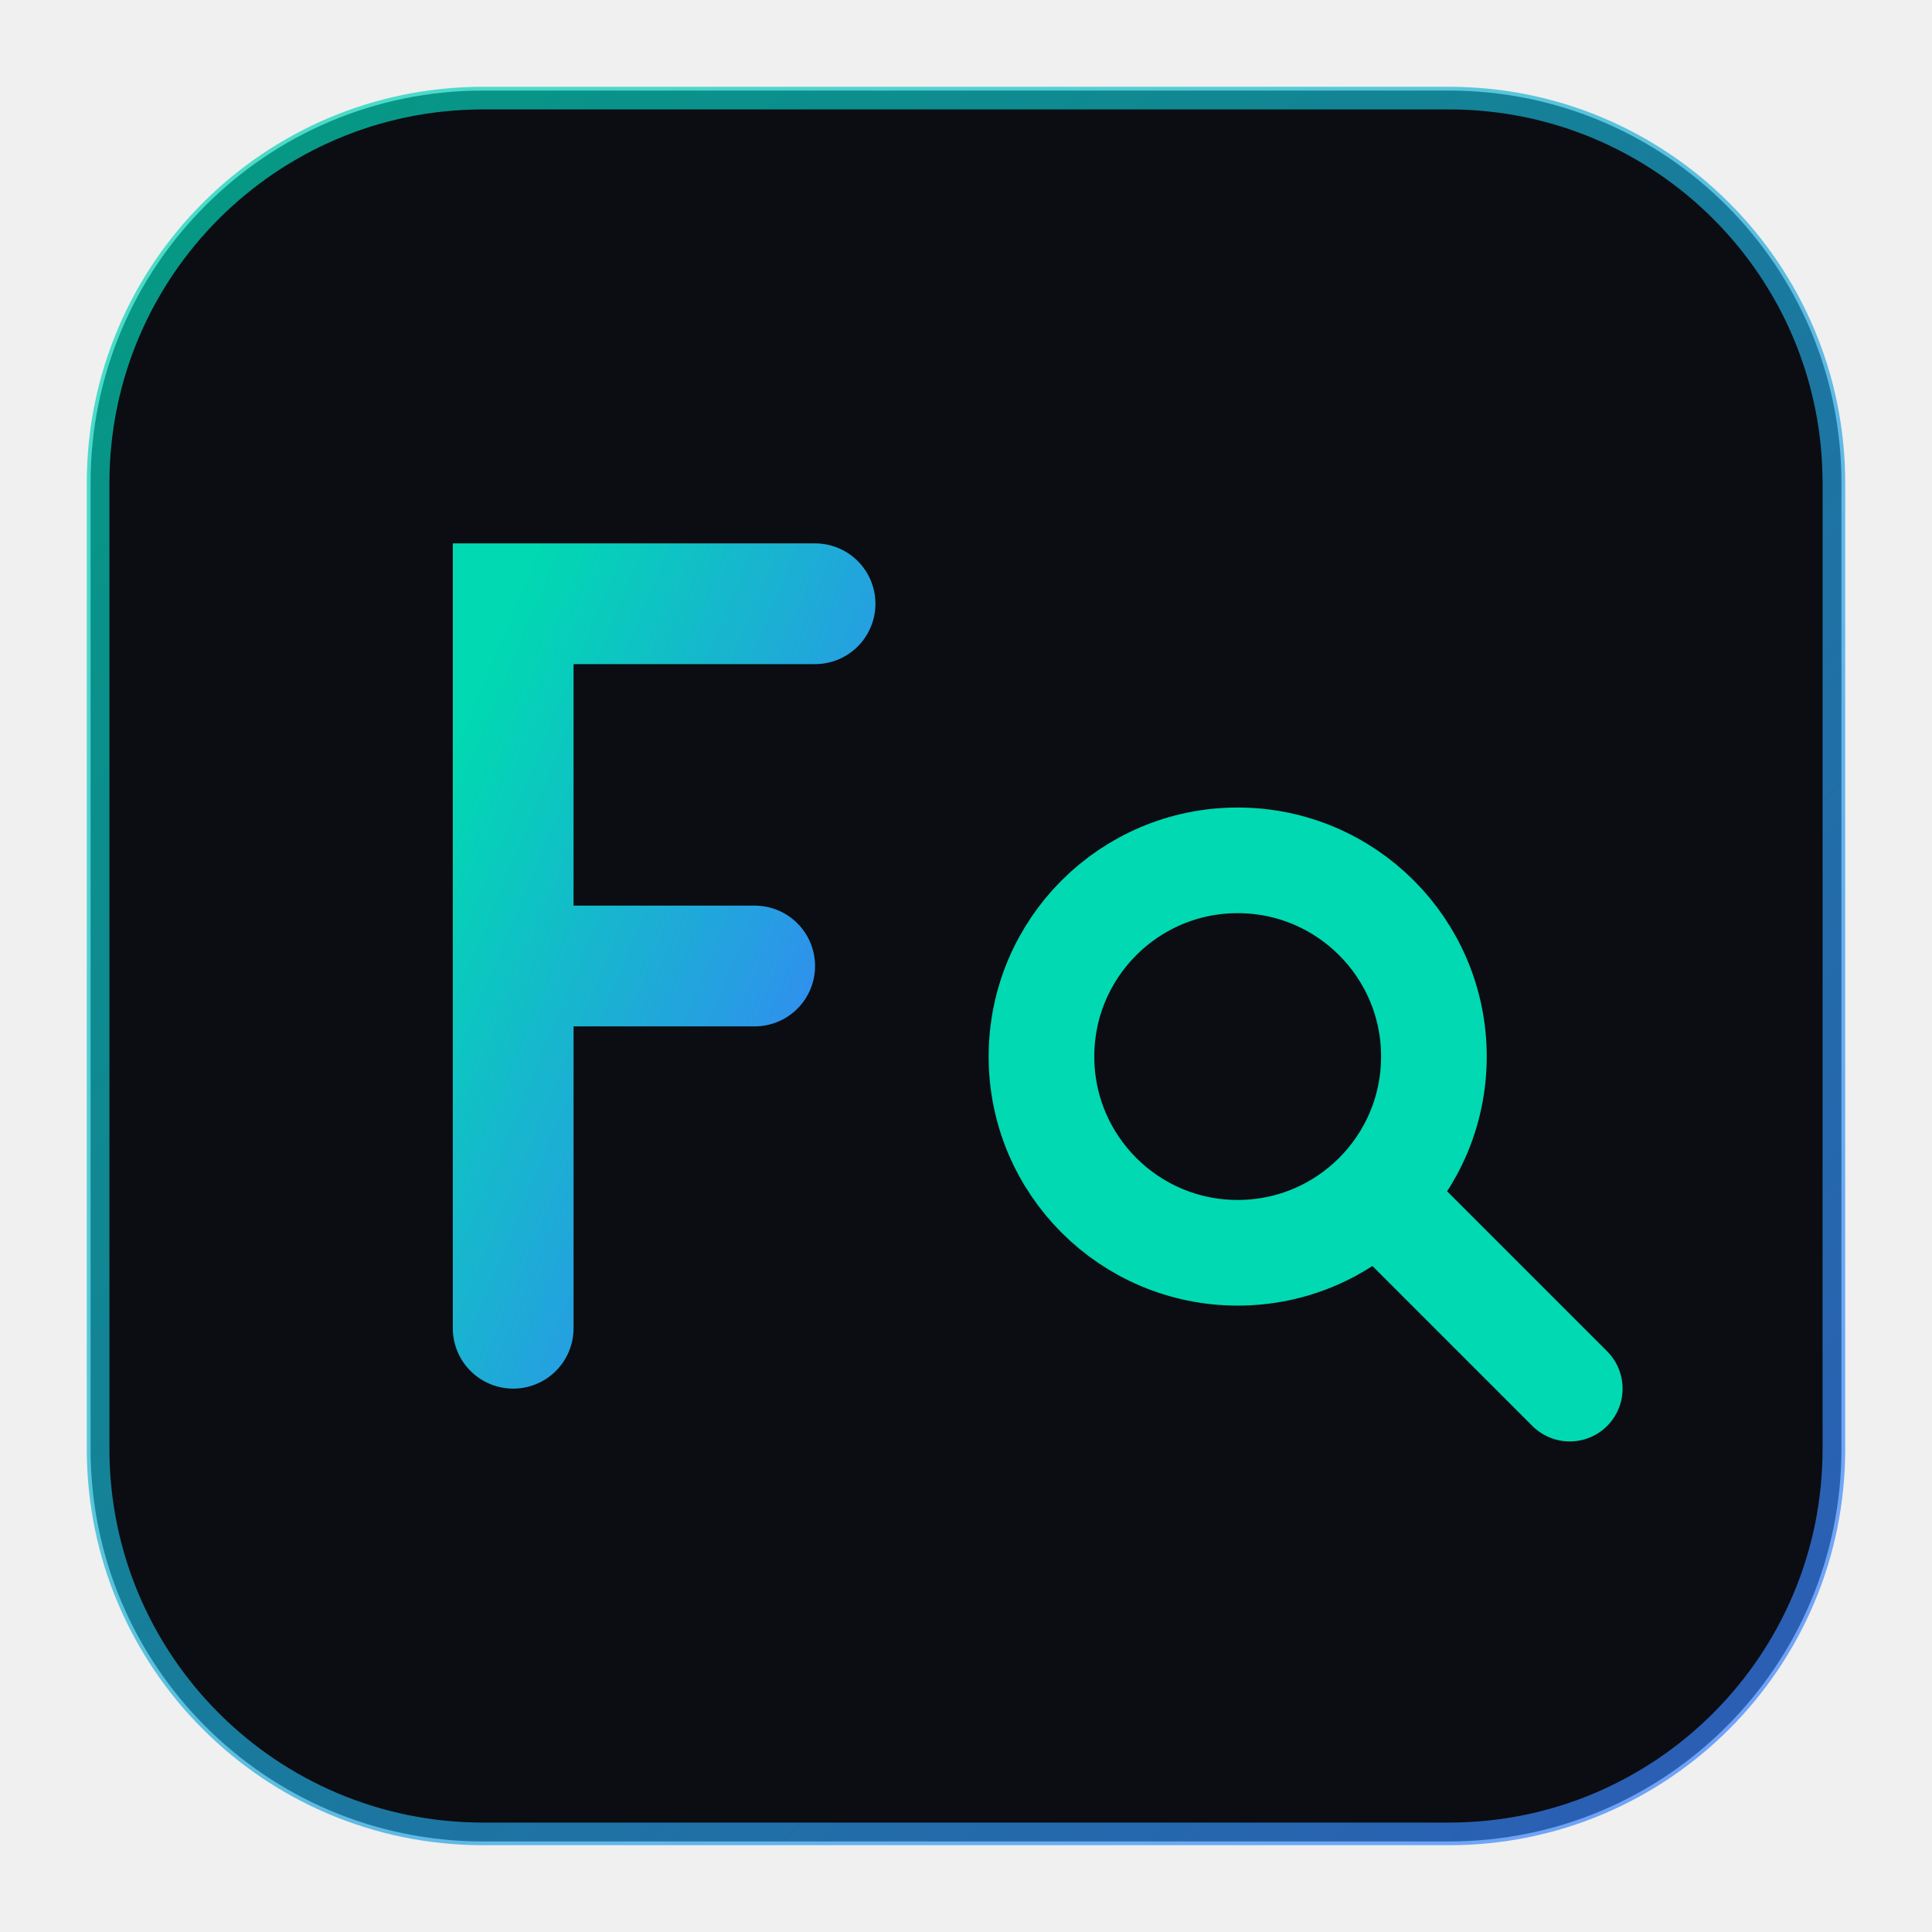
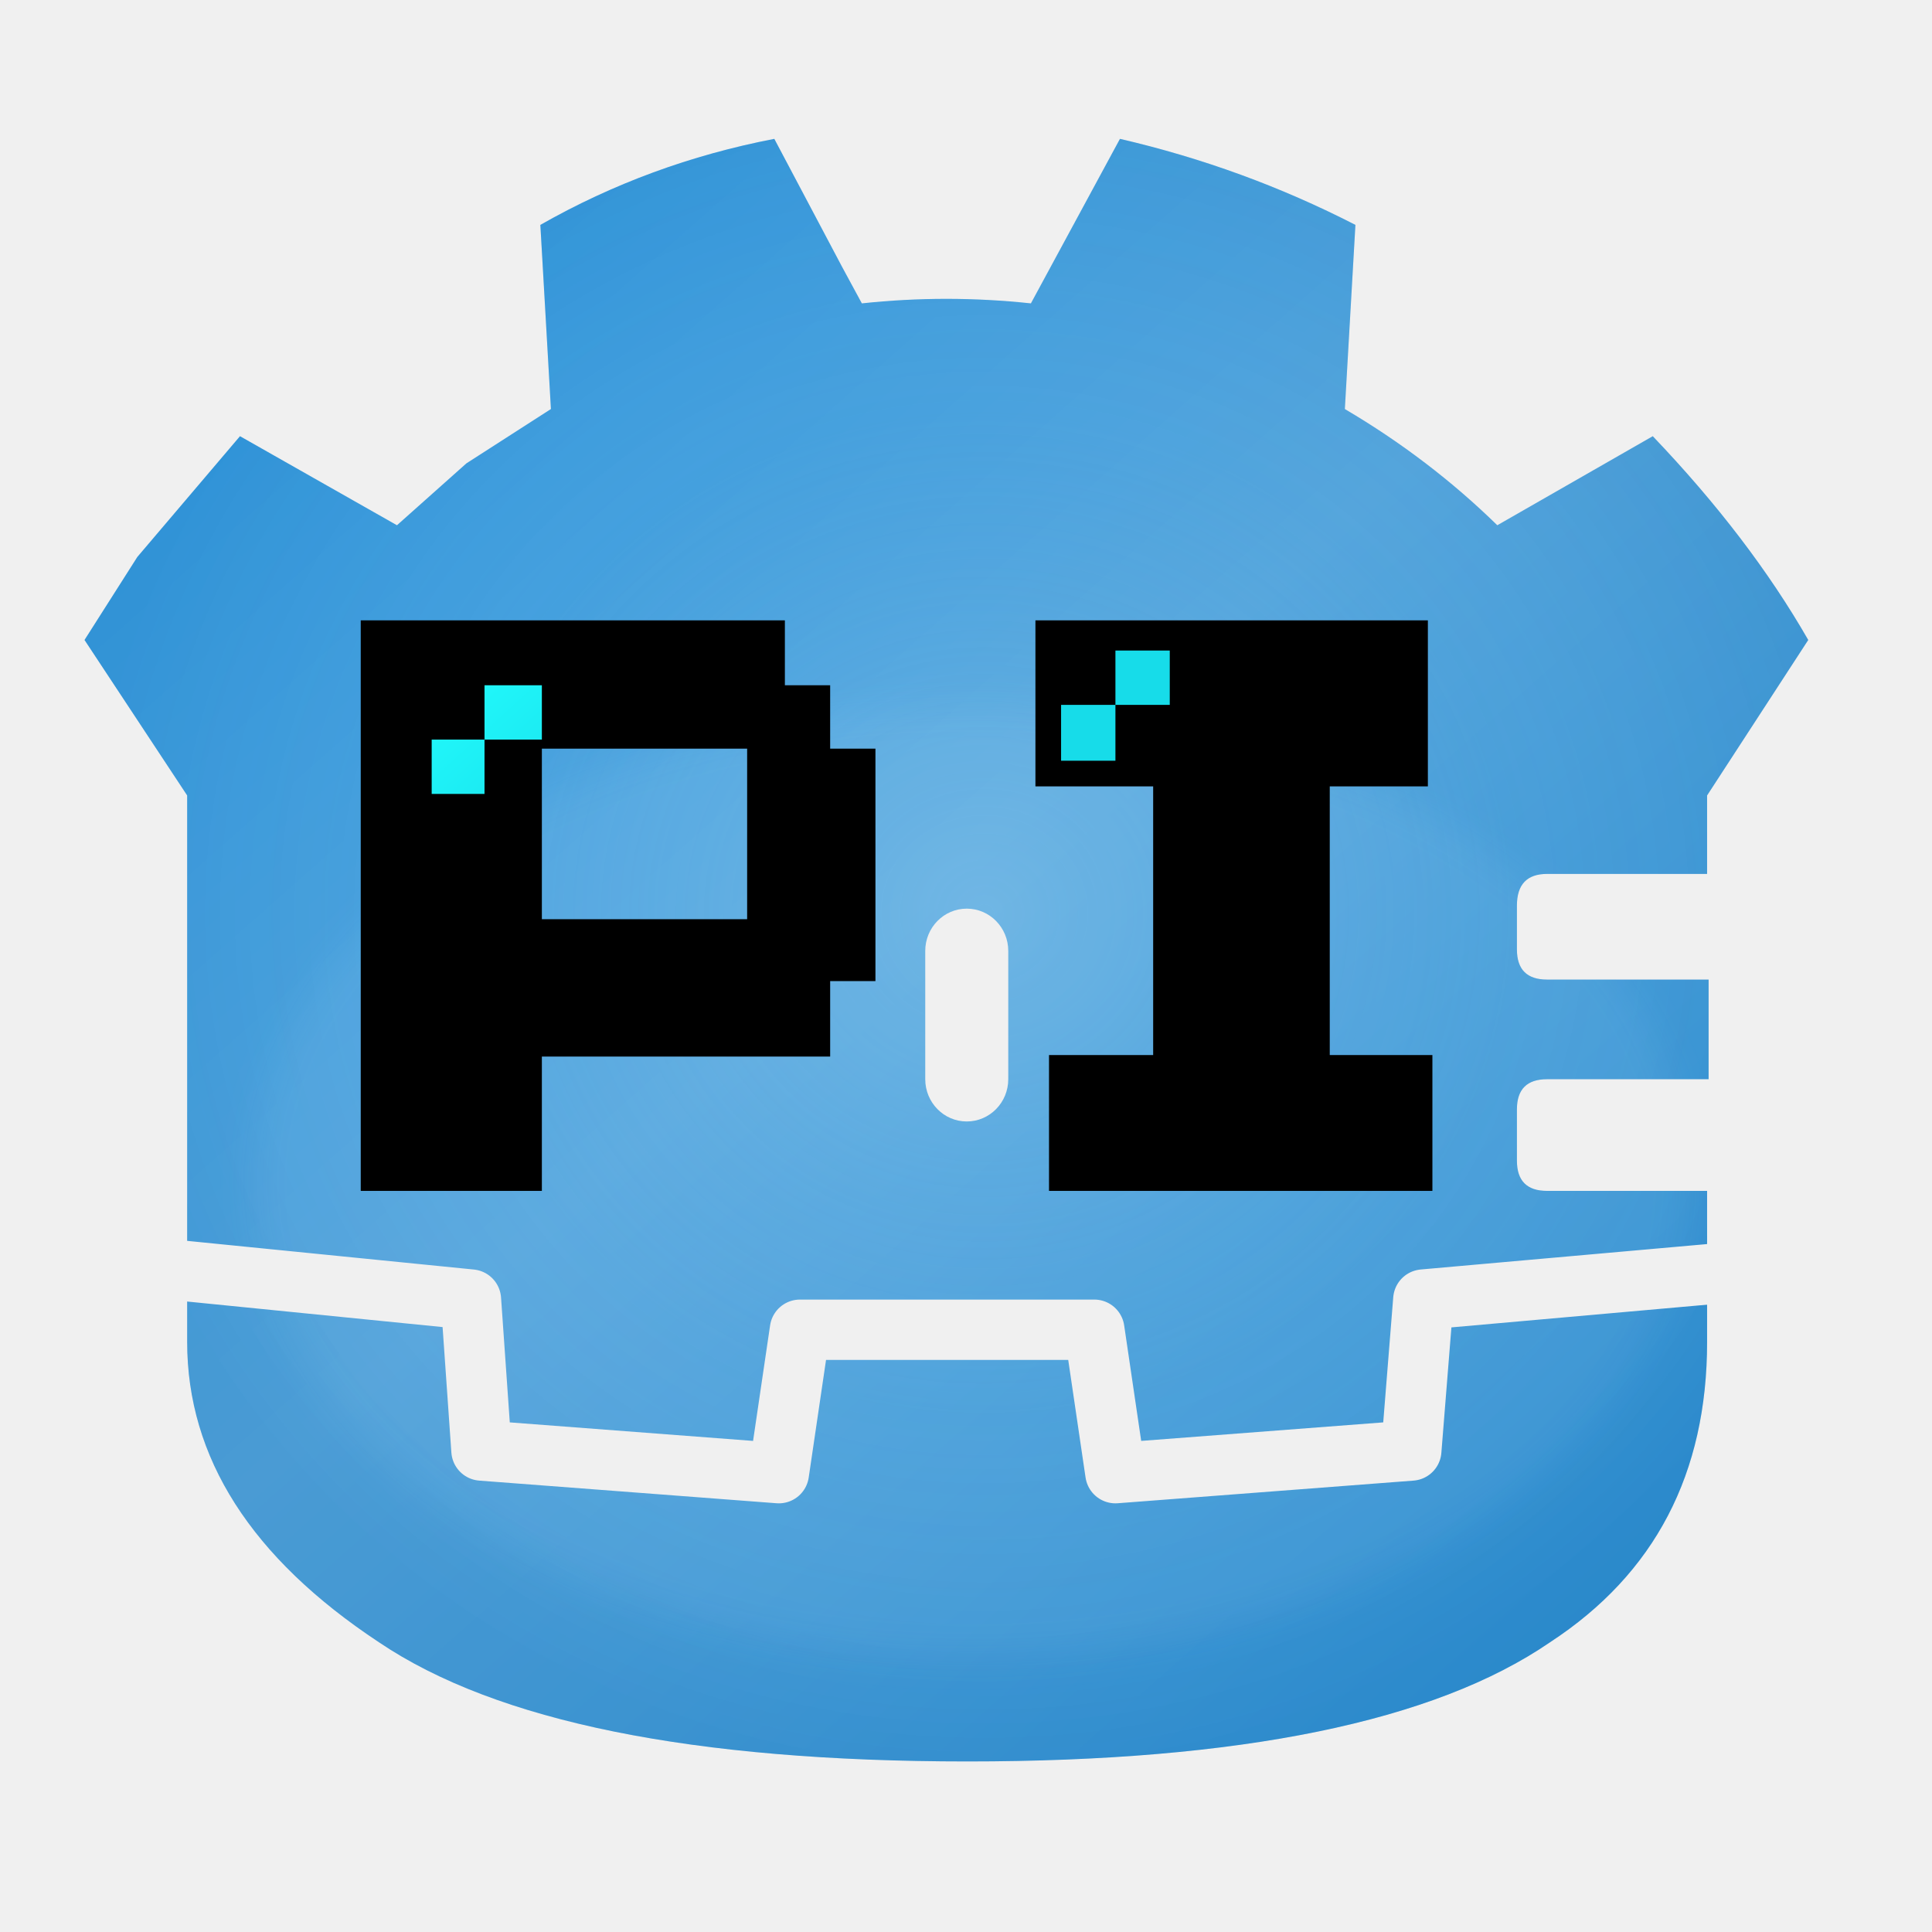
- <svg xmlns="http://www.w3.org/2000/svg" viewBox="0 0 128 128">
+ <svg xmlns="http://www.w3.org/2000/svg" viewBox="0 0 1280 1280" role="img" aria-labelledby="title desc">
  <defs>
-     <linearGradient id="g" x1="0" y1="0" x2="1" y2="1">
-       <stop offset="0" stop-color="#00d9b1" />
-       <stop offset="1" stop-color="#3d7bff" />
+     <linearGradient id="body" x1="190" y1="150" x2="1030" y2="1100" gradientUnits="userSpaceOnUse">
+       <stop offset="0" stop-color="#3199df" />
+       <stop offset="0.48" stop-color="#55a5dc" />
+       <stop offset="1" stop-color="#2f8fd1" />
    </linearGradient>
+     <radialGradient id="bodyGlow" cx="0" cy="0" r="1" gradientTransform="translate(652 605) rotate(90) scale(572 596)" gradientUnits="userSpaceOnUse">
+       <stop stop-color="#9bd4f3" stop-opacity=".3" />
+       <stop offset=".58" stop-color="#5bafe5" stop-opacity=".08" />
+       <stop offset="1" stop-color="#186eb2" stop-opacity=".18" />
+     </radialGradient>
+     <linearGradient id="ink" x1="330" y1="410" x2="892" y2="790" gradientUnits="userSpaceOnUse">
+       <stop stop-color="#000000" />
+       <stop offset="1" stop-color="#000000" />
+     </linearGradient>
+     <linearGradient id="cyan" x1="286" y1="430" x2="398" y2="552" gradientUnits="userSpaceOnUse">
+       <stop stop-color="#23ffff" />
+       <stop offset="1" stop-color="#17dce9" />
+     </linearGradient>
+     <linearGradient id="whiteLine" x1="125" y1="823" x2="1131" y2="984" gradientUnits="userSpaceOnUse">
+       <stop stop-color="#fff" />
+       <stop offset=".55" stop-color="#f7f7f7" />
+       <stop offset="1" stop-color="#fff" />
+     </linearGradient>
+     <filter id="soft" x="-12%" y="-12%" width="124%" height="124%">
+       <feGaussianBlur stdDeviation="12" />
+     </filter>
+     <clipPath id="bodyClip">
+       <path d="M56 424 91 369 159 289 263 348 309 307 365 271 358 149Q430 108 513 92L558 177 571 201Q627 195 683 201L742 92Q824 111 898 149L891 271Q947 304 992 348L1095 289Q1159 356 1198 424L1131 527V579H1025Q1005 579 1005 600V629Q1005 649 1025 649H1132V715H1025Q1005 715 1005 735V769Q1005 789 1025 789H1131V889Q1131 1020 1027 1088 912 1167 641 1167 368 1167 251 1088 124 1004 124 889V527Z" />
+     </clipPath>
+     <mask id="faceCutouts" maskUnits="userSpaceOnUse" x="0" y="0" width="1280" height="1280">
+       <rect width="1280" height="1280" fill="#fff" />
+       <rect x="613" y="602" width="55" height="141" rx="28" fill="#000" />
+       <path d="M92 839 312 861 319 961 516 976 530 881H725L739 976 935 961 943 861 1157 842" fill="none" stroke="#000" stroke-width="40" stroke-linecap="round" stroke-linejoin="round" />
+     </mask>
  </defs>
-   <rect x="6" y="6" width="116" height="116" rx="26" fill="#0b0d12" />
-   <rect x="6.5" y="6.5" width="115" height="115" rx="25.5" fill="none" stroke="url(#g)" stroke-width="1.5" opacity="0.7" />
-   <path d="M34 88 V40 h20 M34 64 h16" fill="none" stroke="url(#g)" stroke-width="8" stroke-linecap="round" />
-   <circle cx="82" cy="70" r="13" fill="none" stroke="#00d9b1" stroke-width="7" />
-   <path d="M92 80 l12 12" stroke="#00d9b1" stroke-width="7" stroke-linecap="round" />
+   <g mask="url(#faceCutouts)">
+     <path fill="url(#body)" d="M56 424 91 369 159 289 263 348 309 307 365 271 358 149Q430 108 513 92L558 177 571 201Q627 195 683 201L742 92Q824 111 898 149L891 271Q947 304 992 348L1095 289Q1159 356 1198 424L1131 527V579H1025Q1005 579 1005 600V629Q1005 649 1025 649H1132V715H1025Q1005 715 1005 735V769Q1005 789 1025 789H1131V889Q1131 1020 1027 1088 912 1167 641 1167 368 1167 251 1088 124 1004 124 889V527Z" />
+     <path fill="url(#bodyGlow)" d="M56 424 91 369 159 289 263 348 309 307 365 271 358 149Q430 108 513 92L558 177 571 201Q627 195 683 201L742 92Q824 111 898 149L891 271Q947 304 992 348L1095 289Q1159 356 1198 424L1131 527V579H1025Q1005 579 1005 600V629Q1005 649 1025 649H1132V715H1025Q1005 715 1005 735V769Q1005 789 1025 789H1131V889Q1131 1020 1027 1088 912 1167 641 1167 368 1167 251 1088 124 1004 124 889V527Z" />
+     <ellipse cx="643" cy="783" rx="475" ry="315" fill="#bfe8ff" opacity=".08" filter="url(#soft)" clip-path="url(#bodyClip)" />
+   </g>
+   <path fill="url(#ink)" fill-rule="evenodd" d="M239 789V411H520V454H550V496H580V650H550V700H359V789H239ZM359 496H495V609H359Z" />
+   <path fill="url(#cyan)" d="M286 490H321V526H286ZM321 454H359V490H321Z" />
+   <path fill="url(#ink)" d="M686 411H946V521H881V699H949V789H695V699H764V521H686Z" />
+   <path fill="url(#cyan)" d="M703 467H739V504H703ZM739 431H775V467H739Z" />
</svg>
